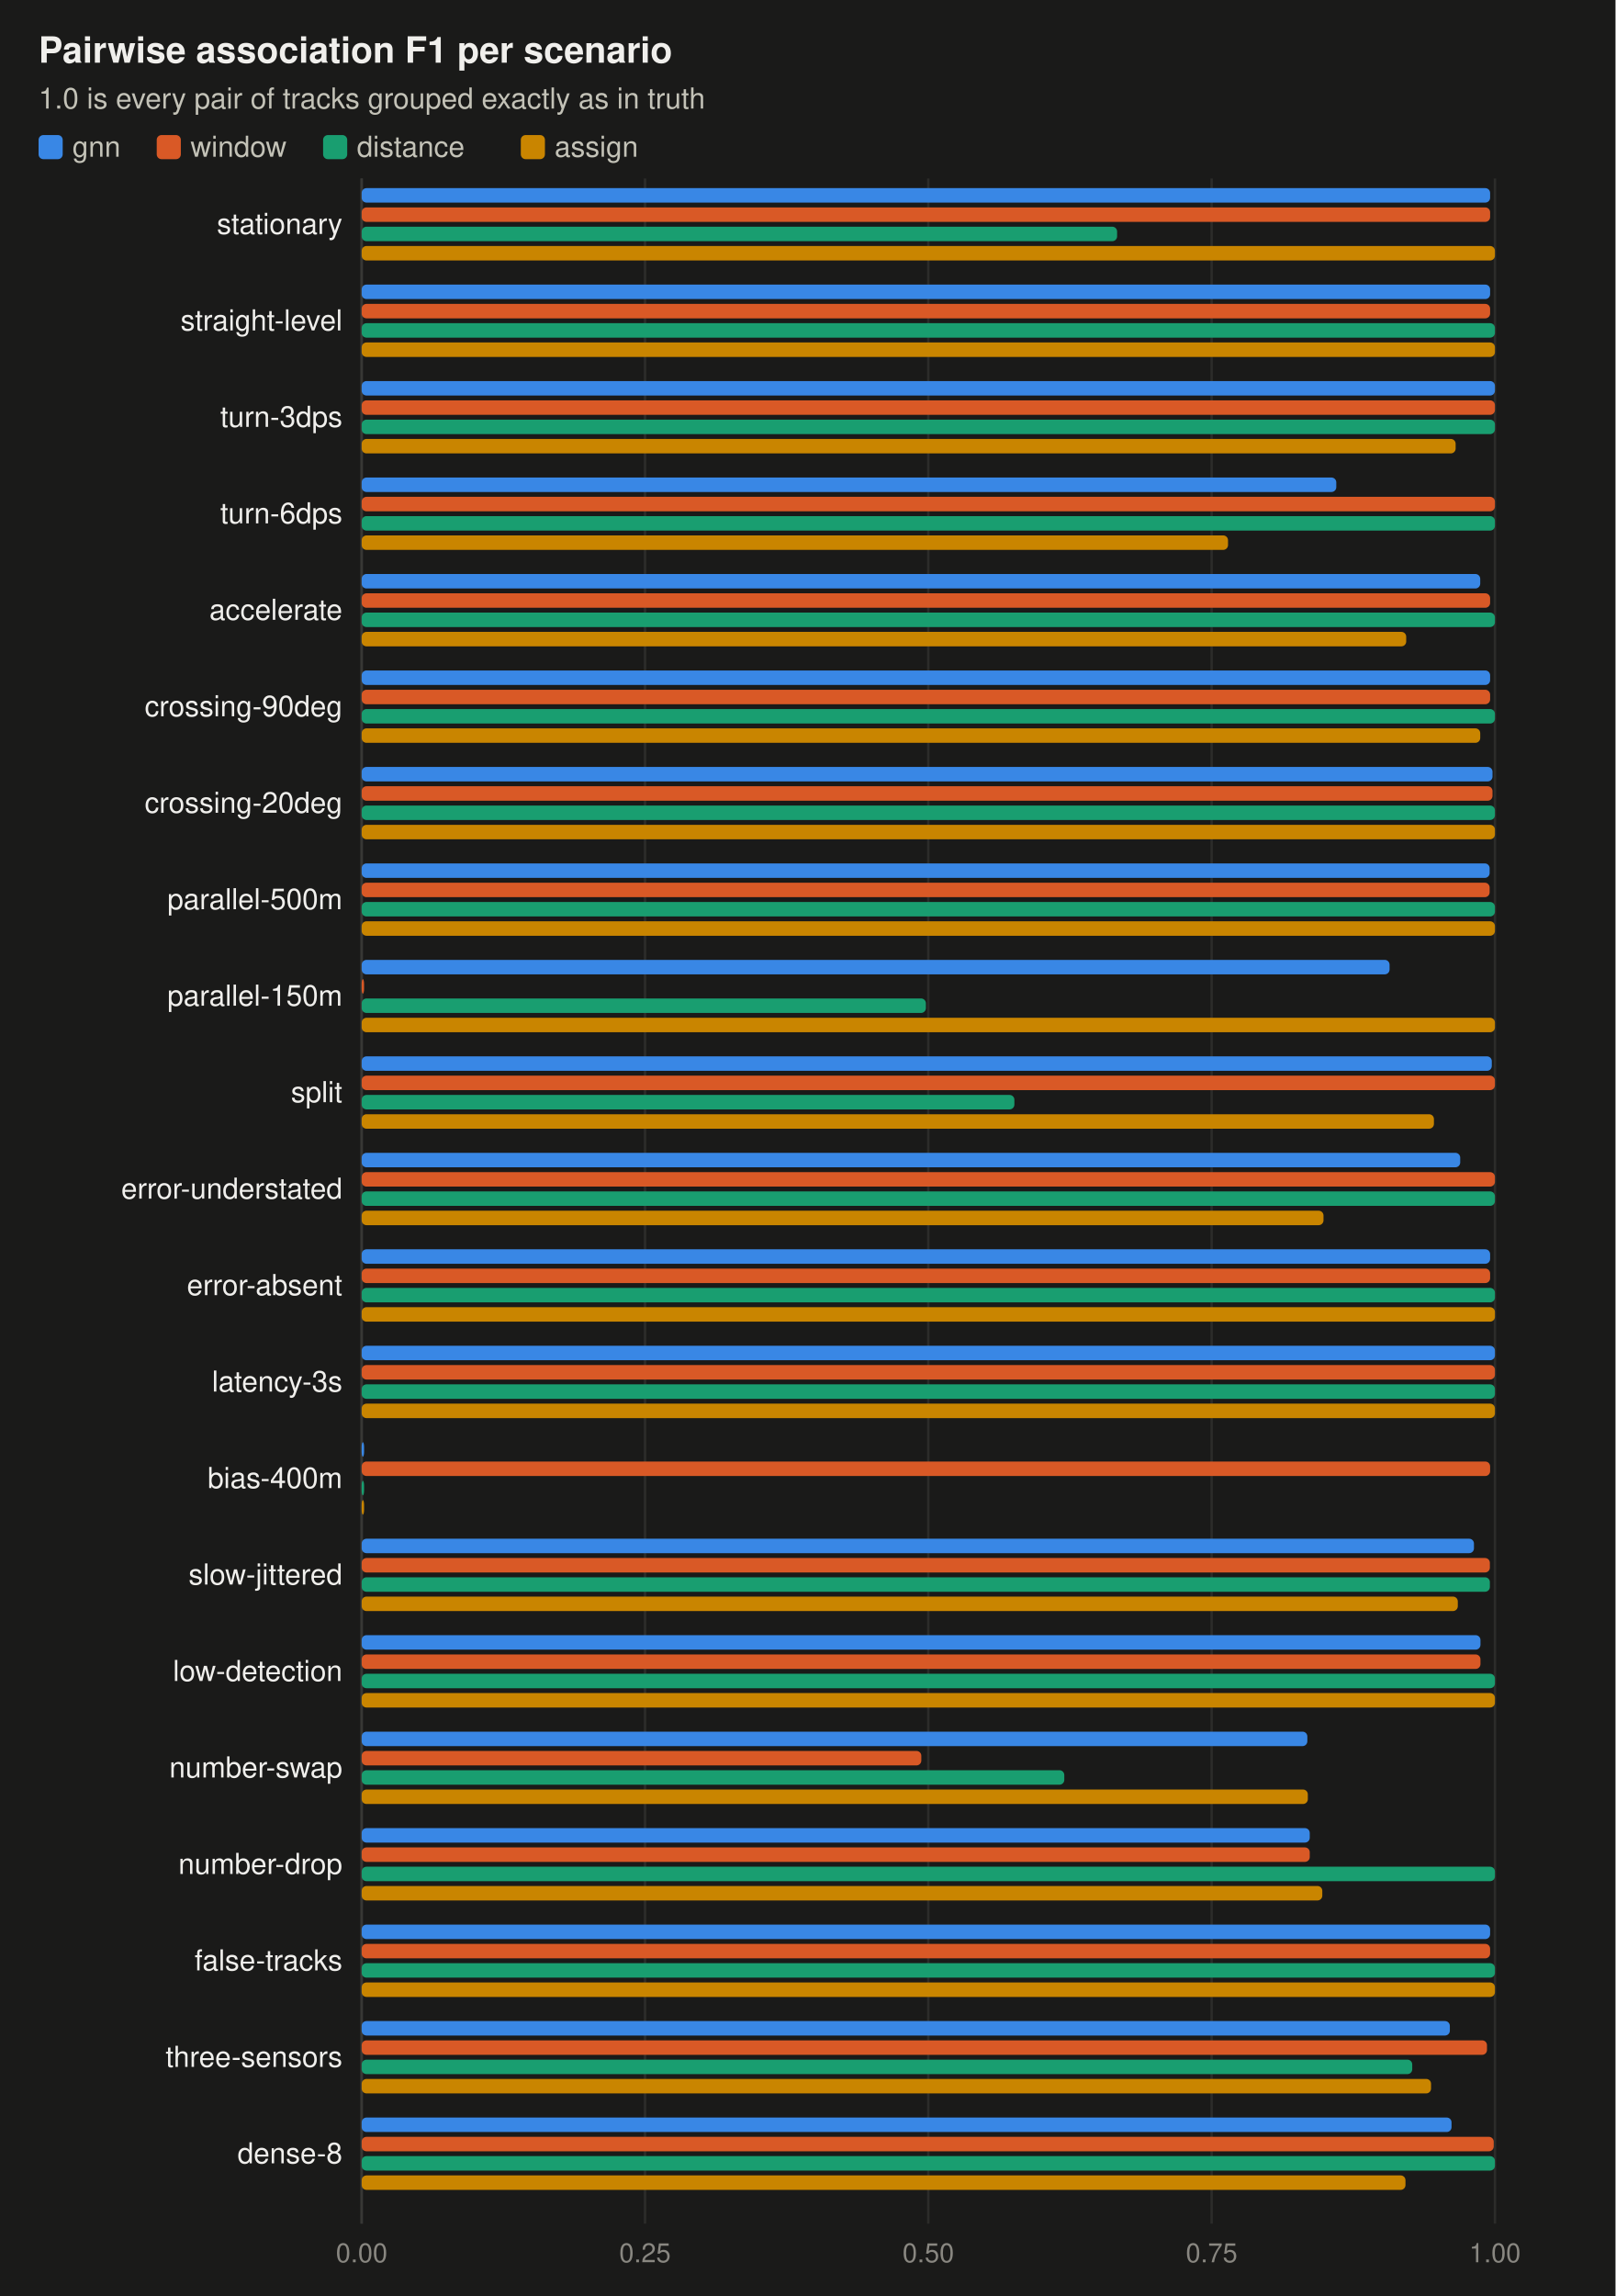
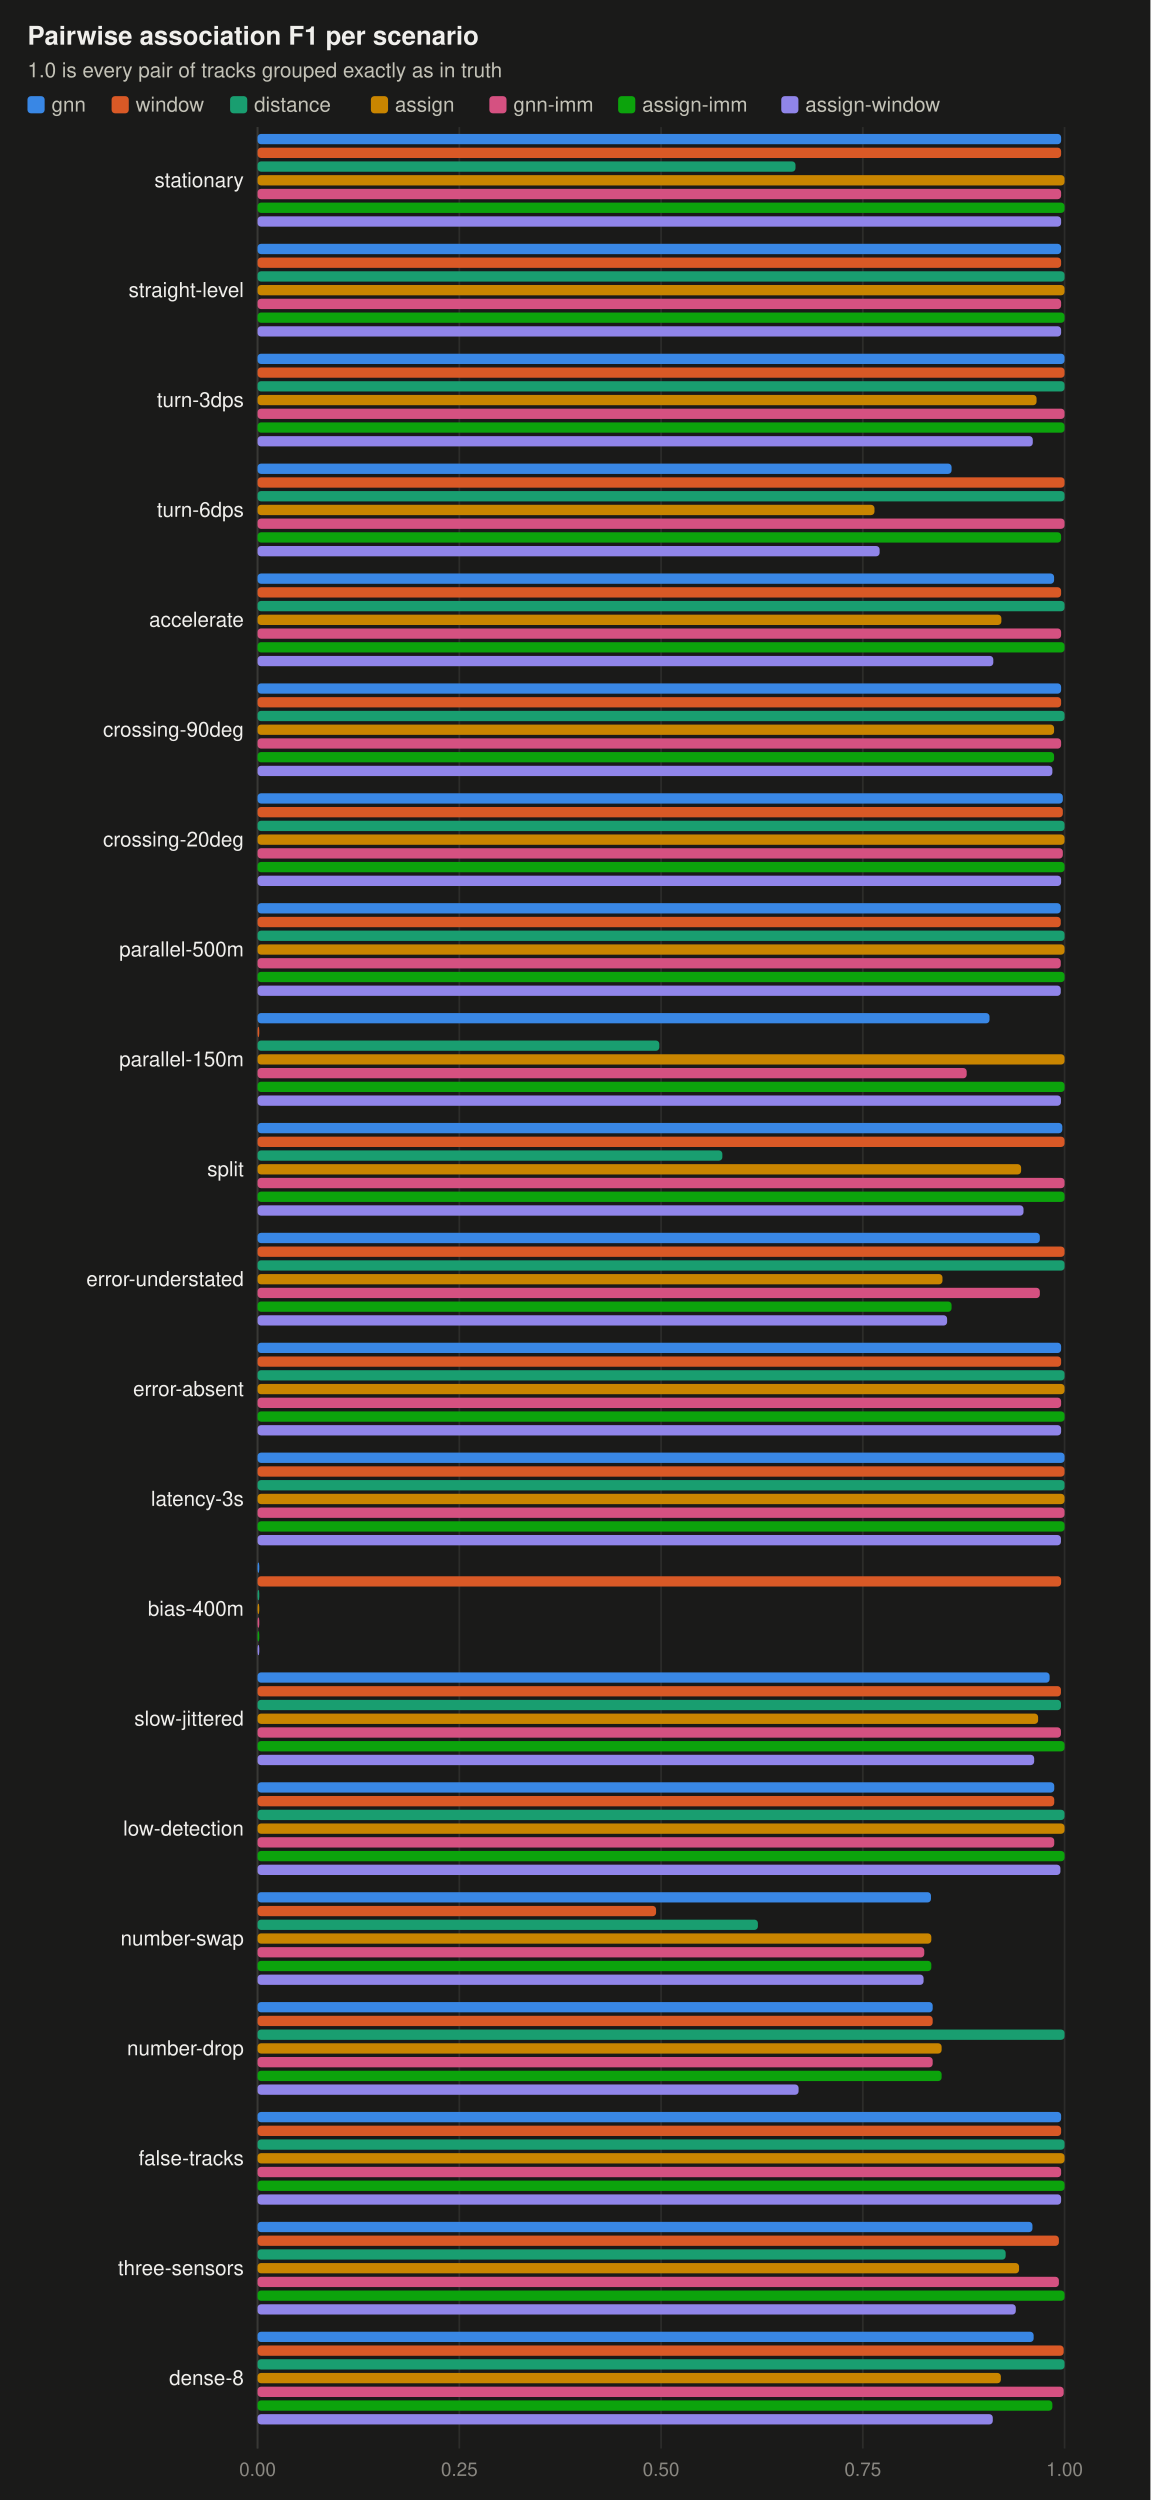
- <svg xmlns="http://www.w3.org/2000/svg" width="670" height="952" viewBox="0 0 670 952" font-family="-apple-system, BlinkMacSystemFont, 'Segoe UI', Helvetica, Arial, sans-serif" role="img" aria-label="Pairwise association F1 per scenario">
+ <svg xmlns="http://www.w3.org/2000/svg" width="670" height="1456" viewBox="0 0 670 1456" font-family="-apple-system, BlinkMacSystemFont, 'Segoe UI', Helvetica, Arial, sans-serif" role="img" aria-label="Pairwise association F1 per scenario">
  <rect width="100%" height="100%" fill="#1a1a19" />
  <text x="16" y="26" font-size="15" font-weight="600" fill="#f0efec">Pairwise association F1 per scenario</text>
  <text x="16" y="45" font-size="12" fill="#c3c2b7">1.0 is every pair of tracks grouped exactly as in truth</text>
  <rect x="16" y="56" width="10" height="10" rx="2" fill="#3987e5" />
  <text x="30" y="65" font-size="12" fill="#c3c2b7">gnn</text>
  <rect x="65" y="56" width="10" height="10" rx="2" fill="#d95926" />
  <text x="79" y="65" font-size="12" fill="#c3c2b7">window</text>
  <rect x="134" y="56" width="10" height="10" rx="2" fill="#199e70" />
  <text x="148" y="65" font-size="12" fill="#c3c2b7">distance</text>
  <rect x="216" y="56" width="10" height="10" rx="2" fill="#c98500" />
  <text x="230" y="65" font-size="12" fill="#c3c2b7">assign</text>
-   <line x1="150.0" y1="74" x2="150.0" y2="922" stroke="#2c2c2a" stroke-width="1" />
-   <text x="150.0" y="938" font-size="11" text-anchor="middle" fill="#898781">0.00</text>
-   <line x1="267.5" y1="74" x2="267.5" y2="922" stroke="#2c2c2a" stroke-width="1" />
-   <text x="267.5" y="938" font-size="11" text-anchor="middle" fill="#898781">0.25</text>
-   <line x1="385.0" y1="74" x2="385.0" y2="922" stroke="#2c2c2a" stroke-width="1" />
-   <text x="385.0" y="938" font-size="11" text-anchor="middle" fill="#898781">0.50</text>
-   <line x1="502.5" y1="74" x2="502.5" y2="922" stroke="#2c2c2a" stroke-width="1" />
-   <text x="502.5" y="938" font-size="11" text-anchor="middle" fill="#898781">0.75</text>
-   <line x1="620.0" y1="74" x2="620.0" y2="922" stroke="#2c2c2a" stroke-width="1" />
-   <text x="620.0" y="938" font-size="11" text-anchor="middle" fill="#898781">1.00</text>
-   <line x1="150" y1="74" x2="150" y2="922" stroke="#383835" stroke-width="1" />
-   <text x="142" y="97.0" font-size="12" text-anchor="end" fill="#f0efec">stationary</text>
+   <rect x="285" y="56" width="10" height="10" rx="2" fill="#d55181" />
+   <text x="299" y="65" font-size="12" fill="#c3c2b7">gnn-imm</text>
+   <rect x="360" y="56" width="10" height="10" rx="2" fill="#0ca30c" />
+   <text x="374" y="65" font-size="12" fill="#c3c2b7">assign-imm</text>
+   <rect x="455" y="56" width="10" height="10" rx="2" fill="#9085e9" />
+   <text x="469" y="65" font-size="12" fill="#c3c2b7">assign-window</text>
+   <line x1="150.0" y1="74" x2="150.0" y2="1426" stroke="#2c2c2a" stroke-width="1" />
+   <text x="150.0" y="1442" font-size="11" text-anchor="middle" fill="#898781">0.00</text>
+   <line x1="267.5" y1="74" x2="267.5" y2="1426" stroke="#2c2c2a" stroke-width="1" />
+   <text x="267.5" y="1442" font-size="11" text-anchor="middle" fill="#898781">0.25</text>
+   <line x1="385.0" y1="74" x2="385.0" y2="1426" stroke="#2c2c2a" stroke-width="1" />
+   <text x="385.0" y="1442" font-size="11" text-anchor="middle" fill="#898781">0.50</text>
+   <line x1="502.5" y1="74" x2="502.5" y2="1426" stroke="#2c2c2a" stroke-width="1" />
+   <text x="502.5" y="1442" font-size="11" text-anchor="middle" fill="#898781">0.75</text>
+   <line x1="620.0" y1="74" x2="620.0" y2="1426" stroke="#2c2c2a" stroke-width="1" />
+   <text x="620.0" y="1442" font-size="11" text-anchor="middle" fill="#898781">1.00</text>
+   <line x1="150" y1="74" x2="150" y2="1426" stroke="#383835" stroke-width="1" />
+   <text x="142" y="109.0" font-size="12" text-anchor="end" fill="#f0efec">stationary</text>
  <rect x="150" y="78" width="468.0" height="6" rx="2" fill="#3987e5" />
  <rect x="150" y="86" width="468.0" height="6" rx="2" fill="#d95926" />
  <rect x="150" y="94" width="313.3" height="6" rx="2" fill="#199e70" />
  <rect x="150" y="102" width="470.0" height="6" rx="2" fill="#c98500" />
-   <text x="142" y="137.0" font-size="12" text-anchor="end" fill="#f0efec">straight-level</text>
-   <rect x="150" y="118" width="468.0" height="6" rx="2" fill="#3987e5" />
-   <rect x="150" y="126" width="468.0" height="6" rx="2" fill="#d95926" />
-   <rect x="150" y="134" width="470.0" height="6" rx="2" fill="#199e70" />
-   <rect x="150" y="142" width="470.0" height="6" rx="2" fill="#c98500" />
-   <text x="142" y="177.0" font-size="12" text-anchor="end" fill="#f0efec">turn-3dps</text>
-   <rect x="150" y="158" width="470.0" height="6" rx="2" fill="#3987e5" />
-   <rect x="150" y="166" width="470.0" height="6" rx="2" fill="#d95926" />
-   <rect x="150" y="174" width="470.0" height="6" rx="2" fill="#199e70" />
-   <rect x="150" y="182" width="453.7" height="6" rx="2" fill="#c98500" />
-   <text x="142" y="217.0" font-size="12" text-anchor="end" fill="#f0efec">turn-6dps</text>
-   <rect x="150" y="198" width="404.2" height="6" rx="2" fill="#3987e5" />
-   <rect x="150" y="206" width="470.0" height="6" rx="2" fill="#d95926" />
-   <rect x="150" y="214" width="470.0" height="6" rx="2" fill="#199e70" />
-   <rect x="150" y="222" width="359.3" height="6" rx="2" fill="#c98500" />
-   <text x="142" y="257.0" font-size="12" text-anchor="end" fill="#f0efec">accelerate</text>
-   <rect x="150" y="238" width="463.9" height="6" rx="2" fill="#3987e5" />
-   <rect x="150" y="246" width="468.0" height="6" rx="2" fill="#d95926" />
-   <rect x="150" y="254" width="470.0" height="6" rx="2" fill="#199e70" />
-   <rect x="150" y="262" width="433.2" height="6" rx="2" fill="#c98500" />
-   <text x="142" y="297.0" font-size="12" text-anchor="end" fill="#f0efec">crossing-90deg</text>
-   <rect x="150" y="278" width="468.0" height="6" rx="2" fill="#3987e5" />
-   <rect x="150" y="286" width="468.0" height="6" rx="2" fill="#d95926" />
-   <rect x="150" y="294" width="470.0" height="6" rx="2" fill="#199e70" />
-   <rect x="150" y="302" width="463.9" height="6" rx="2" fill="#c98500" />
-   <text x="142" y="337.0" font-size="12" text-anchor="end" fill="#f0efec">crossing-20deg</text>
-   <rect x="150" y="318" width="469.0" height="6" rx="2" fill="#3987e5" />
-   <rect x="150" y="326" width="469.0" height="6" rx="2" fill="#d95926" />
-   <rect x="150" y="334" width="470.0" height="6" rx="2" fill="#199e70" />
-   <rect x="150" y="342" width="470.0" height="6" rx="2" fill="#c98500" />
-   <text x="142" y="377.0" font-size="12" text-anchor="end" fill="#f0efec">parallel-500m</text>
-   <rect x="150" y="358" width="467.8" height="6" rx="2" fill="#3987e5" />
-   <rect x="150" y="366" width="467.8" height="6" rx="2" fill="#d95926" />
-   <rect x="150" y="374" width="470.0" height="6" rx="2" fill="#199e70" />
-   <rect x="150" y="382" width="470.0" height="6" rx="2" fill="#c98500" />
-   <text x="142" y="417.0" font-size="12" text-anchor="end" fill="#f0efec">parallel-150m</text>
-   <rect x="150" y="398" width="426.3" height="6" rx="2" fill="#3987e5" />
-   <rect x="150" y="406" width="1.0" height="6" rx="2" fill="#d95926" />
-   <rect x="150" y="414" width="234.0" height="6" rx="2" fill="#199e70" />
-   <rect x="150" y="422" width="470.0" height="6" rx="2" fill="#c98500" />
-   <text x="142" y="457.0" font-size="12" text-anchor="end" fill="#f0efec">split</text>
-   <rect x="150" y="438" width="468.7" height="6" rx="2" fill="#3987e5" />
-   <rect x="150" y="446" width="470.0" height="6" rx="2" fill="#d95926" />
-   <rect x="150" y="454" width="270.7" height="6" rx="2" fill="#199e70" />
-   <rect x="150" y="462" width="444.7" height="6" rx="2" fill="#c98500" />
-   <text x="142" y="497.0" font-size="12" text-anchor="end" fill="#f0efec">error-understated</text>
-   <rect x="150" y="478" width="455.6" height="6" rx="2" fill="#3987e5" />
-   <rect x="150" y="486" width="470.0" height="6" rx="2" fill="#d95926" />
-   <rect x="150" y="494" width="470.0" height="6" rx="2" fill="#199e70" />
-   <rect x="150" y="502" width="398.9" height="6" rx="2" fill="#c98500" />
-   <text x="142" y="537.0" font-size="12" text-anchor="end" fill="#f0efec">error-absent</text>
-   <rect x="150" y="518" width="468.0" height="6" rx="2" fill="#3987e5" />
-   <rect x="150" y="526" width="468.0" height="6" rx="2" fill="#d95926" />
-   <rect x="150" y="534" width="470.0" height="6" rx="2" fill="#199e70" />
-   <rect x="150" y="542" width="470.0" height="6" rx="2" fill="#c98500" />
-   <text x="142" y="577.0" font-size="12" text-anchor="end" fill="#f0efec">latency-3s</text>
-   <rect x="150" y="558" width="470.0" height="6" rx="2" fill="#3987e5" />
-   <rect x="150" y="566" width="470.0" height="6" rx="2" fill="#d95926" />
-   <rect x="150" y="574" width="470.0" height="6" rx="2" fill="#199e70" />
-   <rect x="150" y="582" width="470.0" height="6" rx="2" fill="#c98500" />
-   <text x="142" y="617.0" font-size="12" text-anchor="end" fill="#f0efec">bias-400m</text>
-   <rect x="150" y="598" width="1.0" height="6" rx="2" fill="#3987e5" />
-   <rect x="150" y="606" width="468.0" height="6" rx="2" fill="#d95926" />
-   <rect x="150" y="614" width="1.0" height="6" rx="2" fill="#199e70" />
-   <rect x="150" y="622" width="1.0" height="6" rx="2" fill="#c98500" />
-   <text x="142" y="657.0" font-size="12" text-anchor="end" fill="#f0efec">slow-jittered</text>
-   <rect x="150" y="638" width="461.3" height="6" rx="2" fill="#3987e5" />
-   <rect x="150" y="646" width="467.9" height="6" rx="2" fill="#d95926" />
-   <rect x="150" y="654" width="467.9" height="6" rx="2" fill="#199e70" />
-   <rect x="150" y="662" width="454.6" height="6" rx="2" fill="#c98500" />
-   <text x="142" y="697.0" font-size="12" text-anchor="end" fill="#f0efec">low-detection</text>
-   <rect x="150" y="678" width="464.0" height="6" rx="2" fill="#3987e5" />
-   <rect x="150" y="686" width="464.0" height="6" rx="2" fill="#d95926" />
-   <rect x="150" y="694" width="470.0" height="6" rx="2" fill="#199e70" />
-   <rect x="150" y="702" width="470.0" height="6" rx="2" fill="#c98500" />
-   <text x="142" y="737.0" font-size="12" text-anchor="end" fill="#f0efec">number-swap</text>
-   <rect x="150" y="718" width="392.2" height="6" rx="2" fill="#3987e5" />
-   <rect x="150" y="726" width="232.1" height="6" rx="2" fill="#d95926" />
-   <rect x="150" y="734" width="291.4" height="6" rx="2" fill="#199e70" />
-   <rect x="150" y="742" width="392.4" height="6" rx="2" fill="#c98500" />
-   <text x="142" y="777.0" font-size="12" text-anchor="end" fill="#f0efec">number-drop</text>
-   <rect x="150" y="758" width="393.2" height="6" rx="2" fill="#3987e5" />
-   <rect x="150" y="766" width="393.2" height="6" rx="2" fill="#d95926" />
-   <rect x="150" y="774" width="470.0" height="6" rx="2" fill="#199e70" />
-   <rect x="150" y="782" width="398.4" height="6" rx="2" fill="#c98500" />
-   <text x="142" y="817.0" font-size="12" text-anchor="end" fill="#f0efec">false-tracks</text>
-   <rect x="150" y="798" width="468.0" height="6" rx="2" fill="#3987e5" />
-   <rect x="150" y="806" width="468.0" height="6" rx="2" fill="#d95926" />
-   <rect x="150" y="814" width="470.0" height="6" rx="2" fill="#199e70" />
-   <rect x="150" y="822" width="470.0" height="6" rx="2" fill="#c98500" />
-   <text x="142" y="857.0" font-size="12" text-anchor="end" fill="#f0efec">three-sensors</text>
-   <rect x="150" y="838" width="451.3" height="6" rx="2" fill="#3987e5" />
-   <rect x="150" y="846" width="466.7" height="6" rx="2" fill="#d95926" />
-   <rect x="150" y="854" width="435.7" height="6" rx="2" fill="#199e70" />
-   <rect x="150" y="862" width="443.5" height="6" rx="2" fill="#c98500" />
-   <text x="142" y="897.0" font-size="12" text-anchor="end" fill="#f0efec">dense-8</text>
-   <rect x="150" y="878" width="452.0" height="6" rx="2" fill="#3987e5" />
-   <rect x="150" y="886" width="469.5" height="6" rx="2" fill="#d95926" />
-   <rect x="150" y="894" width="470.0" height="6" rx="2" fill="#199e70" />
-   <rect x="150" y="902" width="432.9" height="6" rx="2" fill="#c98500" />
+   <rect x="150" y="110" width="468.0" height="6" rx="2" fill="#d55181" />
+   <rect x="150" y="118" width="470.0" height="6" rx="2" fill="#0ca30c" />
+   <rect x="150" y="126" width="468.0" height="6" rx="2" fill="#9085e9" />
+   <text x="142" y="173.0" font-size="12" text-anchor="end" fill="#f0efec">straight-level</text>
+   <rect x="150" y="142" width="468.0" height="6" rx="2" fill="#3987e5" />
+   <rect x="150" y="150" width="468.0" height="6" rx="2" fill="#d95926" />
+   <rect x="150" y="158" width="470.0" height="6" rx="2" fill="#199e70" />
+   <rect x="150" y="166" width="470.0" height="6" rx="2" fill="#c98500" />
+   <rect x="150" y="174" width="468.0" height="6" rx="2" fill="#d55181" />
+   <rect x="150" y="182" width="470.0" height="6" rx="2" fill="#0ca30c" />
+   <rect x="150" y="190" width="468.0" height="6" rx="2" fill="#9085e9" />
+   <text x="142" y="237.0" font-size="12" text-anchor="end" fill="#f0efec">turn-3dps</text>
+   <rect x="150" y="206" width="470.0" height="6" rx="2" fill="#3987e5" />
+   <rect x="150" y="214" width="470.0" height="6" rx="2" fill="#d95926" />
+   <rect x="150" y="222" width="470.0" height="6" rx="2" fill="#199e70" />
+   <rect x="150" y="230" width="453.7" height="6" rx="2" fill="#c98500" />
+   <rect x="150" y="238" width="470.0" height="6" rx="2" fill="#d55181" />
+   <rect x="150" y="246" width="470.0" height="6" rx="2" fill="#0ca30c" />
+   <rect x="150" y="254" width="451.5" height="6" rx="2" fill="#9085e9" />
+   <text x="142" y="301.0" font-size="12" text-anchor="end" fill="#f0efec">turn-6dps</text>
+   <rect x="150" y="270" width="404.2" height="6" rx="2" fill="#3987e5" />
+   <rect x="150" y="278" width="470.0" height="6" rx="2" fill="#d95926" />
+   <rect x="150" y="286" width="470.0" height="6" rx="2" fill="#199e70" />
+   <rect x="150" y="294" width="359.3" height="6" rx="2" fill="#c98500" />
+   <rect x="150" y="302" width="470.0" height="6" rx="2" fill="#d55181" />
+   <rect x="150" y="310" width="468.0" height="6" rx="2" fill="#0ca30c" />
+   <rect x="150" y="318" width="362.3" height="6" rx="2" fill="#9085e9" />
+   <text x="142" y="365.0" font-size="12" text-anchor="end" fill="#f0efec">accelerate</text>
+   <rect x="150" y="334" width="463.9" height="6" rx="2" fill="#3987e5" />
+   <rect x="150" y="342" width="468.0" height="6" rx="2" fill="#d95926" />
+   <rect x="150" y="350" width="470.0" height="6" rx="2" fill="#199e70" />
+   <rect x="150" y="358" width="433.2" height="6" rx="2" fill="#c98500" />
+   <rect x="150" y="366" width="468.0" height="6" rx="2" fill="#d55181" />
+   <rect x="150" y="374" width="470.0" height="6" rx="2" fill="#0ca30c" />
+   <rect x="150" y="382" width="428.5" height="6" rx="2" fill="#9085e9" />
+   <text x="142" y="429.0" font-size="12" text-anchor="end" fill="#f0efec">crossing-90deg</text>
+   <rect x="150" y="398" width="468.0" height="6" rx="2" fill="#3987e5" />
+   <rect x="150" y="406" width="468.0" height="6" rx="2" fill="#d95926" />
+   <rect x="150" y="414" width="470.0" height="6" rx="2" fill="#199e70" />
+   <rect x="150" y="422" width="463.9" height="6" rx="2" fill="#c98500" />
+   <rect x="150" y="430" width="468.0" height="6" rx="2" fill="#d55181" />
+   <rect x="150" y="438" width="463.9" height="6" rx="2" fill="#0ca30c" />
+   <rect x="150" y="446" width="462.9" height="6" rx="2" fill="#9085e9" />
+   <text x="142" y="493.0" font-size="12" text-anchor="end" fill="#f0efec">crossing-20deg</text>
+   <rect x="150" y="462" width="469.0" height="6" rx="2" fill="#3987e5" />
+   <rect x="150" y="470" width="469.0" height="6" rx="2" fill="#d95926" />
+   <rect x="150" y="478" width="470.0" height="6" rx="2" fill="#199e70" />
+   <rect x="150" y="486" width="470.0" height="6" rx="2" fill="#c98500" />
+   <rect x="150" y="494" width="469.0" height="6" rx="2" fill="#d55181" />
+   <rect x="150" y="502" width="470.0" height="6" rx="2" fill="#0ca30c" />
+   <rect x="150" y="510" width="468.0" height="6" rx="2" fill="#9085e9" />
+   <text x="142" y="557.0" font-size="12" text-anchor="end" fill="#f0efec">parallel-500m</text>
+   <rect x="150" y="526" width="467.8" height="6" rx="2" fill="#3987e5" />
+   <rect x="150" y="534" width="467.8" height="6" rx="2" fill="#d95926" />
+   <rect x="150" y="542" width="470.0" height="6" rx="2" fill="#199e70" />
+   <rect x="150" y="550" width="470.0" height="6" rx="2" fill="#c98500" />
+   <rect x="150" y="558" width="467.8" height="6" rx="2" fill="#d55181" />
+   <rect x="150" y="566" width="470.0" height="6" rx="2" fill="#0ca30c" />
+   <rect x="150" y="574" width="467.8" height="6" rx="2" fill="#9085e9" />
+   <text x="142" y="621.0" font-size="12" text-anchor="end" fill="#f0efec">parallel-150m</text>
+   <rect x="150" y="590" width="426.3" height="6" rx="2" fill="#3987e5" />
+   <rect x="150" y="598" width="1.0" height="6" rx="2" fill="#d95926" />
+   <rect x="150" y="606" width="234.0" height="6" rx="2" fill="#199e70" />
+   <rect x="150" y="614" width="470.0" height="6" rx="2" fill="#c98500" />
+   <rect x="150" y="622" width="413.0" height="6" rx="2" fill="#d55181" />
+   <rect x="150" y="630" width="470.0" height="6" rx="2" fill="#0ca30c" />
+   <rect x="150" y="638" width="467.9" height="6" rx="2" fill="#9085e9" />
+   <text x="142" y="685.0" font-size="12" text-anchor="end" fill="#f0efec">split</text>
+   <rect x="150" y="654" width="468.7" height="6" rx="2" fill="#3987e5" />
+   <rect x="150" y="662" width="470.0" height="6" rx="2" fill="#d95926" />
+   <rect x="150" y="670" width="270.7" height="6" rx="2" fill="#199e70" />
+   <rect x="150" y="678" width="444.7" height="6" rx="2" fill="#c98500" />
+   <rect x="150" y="686" width="470.0" height="6" rx="2" fill="#d55181" />
+   <rect x="150" y="694" width="470.0" height="6" rx="2" fill="#0ca30c" />
+   <rect x="150" y="702" width="446.1" height="6" rx="2" fill="#9085e9" />
+   <text x="142" y="749.0" font-size="12" text-anchor="end" fill="#f0efec">error-understated</text>
+   <rect x="150" y="718" width="455.6" height="6" rx="2" fill="#3987e5" />
+   <rect x="150" y="726" width="470.0" height="6" rx="2" fill="#d95926" />
+   <rect x="150" y="734" width="470.0" height="6" rx="2" fill="#199e70" />
+   <rect x="150" y="742" width="398.9" height="6" rx="2" fill="#c98500" />
+   <rect x="150" y="750" width="455.6" height="6" rx="2" fill="#d55181" />
+   <rect x="150" y="758" width="404.2" height="6" rx="2" fill="#0ca30c" />
+   <rect x="150" y="766" width="401.6" height="6" rx="2" fill="#9085e9" />
+   <text x="142" y="813.0" font-size="12" text-anchor="end" fill="#f0efec">error-absent</text>
+   <rect x="150" y="782" width="468.0" height="6" rx="2" fill="#3987e5" />
+   <rect x="150" y="790" width="468.0" height="6" rx="2" fill="#d95926" />
+   <rect x="150" y="798" width="470.0" height="6" rx="2" fill="#199e70" />
+   <rect x="150" y="806" width="470.0" height="6" rx="2" fill="#c98500" />
+   <rect x="150" y="814" width="468.0" height="6" rx="2" fill="#d55181" />
+   <rect x="150" y="822" width="470.0" height="6" rx="2" fill="#0ca30c" />
+   <rect x="150" y="830" width="468.0" height="6" rx="2" fill="#9085e9" />
+   <text x="142" y="877.0" font-size="12" text-anchor="end" fill="#f0efec">latency-3s</text>
+   <rect x="150" y="846" width="470.0" height="6" rx="2" fill="#3987e5" />
+   <rect x="150" y="854" width="470.0" height="6" rx="2" fill="#d95926" />
+   <rect x="150" y="862" width="470.0" height="6" rx="2" fill="#199e70" />
+   <rect x="150" y="870" width="470.0" height="6" rx="2" fill="#c98500" />
+   <rect x="150" y="878" width="470.0" height="6" rx="2" fill="#d55181" />
+   <rect x="150" y="886" width="470.0" height="6" rx="2" fill="#0ca30c" />
+   <rect x="150" y="894" width="467.9" height="6" rx="2" fill="#9085e9" />
+   <text x="142" y="941.0" font-size="12" text-anchor="end" fill="#f0efec">bias-400m</text>
+   <rect x="150" y="910" width="1.0" height="6" rx="2" fill="#3987e5" />
+   <rect x="150" y="918" width="468.0" height="6" rx="2" fill="#d95926" />
+   <rect x="150" y="926" width="1.0" height="6" rx="2" fill="#199e70" />
+   <rect x="150" y="934" width="1.0" height="6" rx="2" fill="#c98500" />
+   <rect x="150" y="942" width="1.0" height="6" rx="2" fill="#d55181" />
+   <rect x="150" y="950" width="1.0" height="6" rx="2" fill="#0ca30c" />
+   <rect x="150" y="958" width="1.0" height="6" rx="2" fill="#9085e9" />
+   <text x="142" y="1005.0" font-size="12" text-anchor="end" fill="#f0efec">slow-jittered</text>
+   <rect x="150" y="974" width="461.3" height="6" rx="2" fill="#3987e5" />
+   <rect x="150" y="982" width="467.9" height="6" rx="2" fill="#d95926" />
+   <rect x="150" y="990" width="467.9" height="6" rx="2" fill="#199e70" />
+   <rect x="150" y="998" width="454.6" height="6" rx="2" fill="#c98500" />
+   <rect x="150" y="1006" width="467.9" height="6" rx="2" fill="#d55181" />
+   <rect x="150" y="1014" width="470.0" height="6" rx="2" fill="#0ca30c" />
+   <rect x="150" y="1022" width="452.3" height="6" rx="2" fill="#9085e9" />
+   <text x="142" y="1069.0" font-size="12" text-anchor="end" fill="#f0efec">low-detection</text>
+   <rect x="150" y="1038" width="464.0" height="6" rx="2" fill="#3987e5" />
+   <rect x="150" y="1046" width="464.0" height="6" rx="2" fill="#d95926" />
+   <rect x="150" y="1054" width="470.0" height="6" rx="2" fill="#199e70" />
+   <rect x="150" y="1062" width="470.0" height="6" rx="2" fill="#c98500" />
+   <rect x="150" y="1070" width="464.0" height="6" rx="2" fill="#d55181" />
+   <rect x="150" y="1078" width="470.0" height="6" rx="2" fill="#0ca30c" />
+   <rect x="150" y="1086" width="467.6" height="6" rx="2" fill="#9085e9" />
+   <text x="142" y="1133.0" font-size="12" text-anchor="end" fill="#f0efec">number-swap</text>
+   <rect x="150" y="1102" width="392.2" height="6" rx="2" fill="#3987e5" />
+   <rect x="150" y="1110" width="232.1" height="6" rx="2" fill="#d95926" />
+   <rect x="150" y="1118" width="291.4" height="6" rx="2" fill="#199e70" />
+   <rect x="150" y="1126" width="392.4" height="6" rx="2" fill="#c98500" />
+   <rect x="150" y="1134" width="388.3" height="6" rx="2" fill="#d55181" />
+   <rect x="150" y="1142" width="392.4" height="6" rx="2" fill="#0ca30c" />
+   <rect x="150" y="1150" width="387.9" height="6" rx="2" fill="#9085e9" />
+   <text x="142" y="1197.0" font-size="12" text-anchor="end" fill="#f0efec">number-drop</text>
+   <rect x="150" y="1166" width="393.2" height="6" rx="2" fill="#3987e5" />
+   <rect x="150" y="1174" width="393.2" height="6" rx="2" fill="#d95926" />
+   <rect x="150" y="1182" width="470.0" height="6" rx="2" fill="#199e70" />
+   <rect x="150" y="1190" width="398.4" height="6" rx="2" fill="#c98500" />
+   <rect x="150" y="1198" width="393.2" height="6" rx="2" fill="#d55181" />
+   <rect x="150" y="1206" width="398.4" height="6" rx="2" fill="#0ca30c" />
+   <rect x="150" y="1214" width="315.1" height="6" rx="2" fill="#9085e9" />
+   <text x="142" y="1261.0" font-size="12" text-anchor="end" fill="#f0efec">false-tracks</text>
+   <rect x="150" y="1230" width="468.0" height="6" rx="2" fill="#3987e5" />
+   <rect x="150" y="1238" width="468.0" height="6" rx="2" fill="#d95926" />
+   <rect x="150" y="1246" width="470.0" height="6" rx="2" fill="#199e70" />
+   <rect x="150" y="1254" width="470.0" height="6" rx="2" fill="#c98500" />
+   <rect x="150" y="1262" width="468.0" height="6" rx="2" fill="#d55181" />
+   <rect x="150" y="1270" width="470.0" height="6" rx="2" fill="#0ca30c" />
+   <rect x="150" y="1278" width="468.0" height="6" rx="2" fill="#9085e9" />
+   <text x="142" y="1325.0" font-size="12" text-anchor="end" fill="#f0efec">three-sensors</text>
+   <rect x="150" y="1294" width="451.3" height="6" rx="2" fill="#3987e5" />
+   <rect x="150" y="1302" width="466.7" height="6" rx="2" fill="#d95926" />
+   <rect x="150" y="1310" width="435.7" height="6" rx="2" fill="#199e70" />
+   <rect x="150" y="1318" width="443.5" height="6" rx="2" fill="#c98500" />
+   <rect x="150" y="1326" width="466.7" height="6" rx="2" fill="#d55181" />
+   <rect x="150" y="1334" width="470.0" height="6" rx="2" fill="#0ca30c" />
+   <rect x="150" y="1342" width="441.6" height="6" rx="2" fill="#9085e9" />
+   <text x="142" y="1389.0" font-size="12" text-anchor="end" fill="#f0efec">dense-8</text>
+   <rect x="150" y="1358" width="452.0" height="6" rx="2" fill="#3987e5" />
+   <rect x="150" y="1366" width="469.5" height="6" rx="2" fill="#d95926" />
+   <rect x="150" y="1374" width="470.0" height="6" rx="2" fill="#199e70" />
+   <rect x="150" y="1382" width="432.9" height="6" rx="2" fill="#c98500" />
+   <rect x="150" y="1390" width="469.5" height="6" rx="2" fill="#d55181" />
+   <rect x="150" y="1398" width="462.9" height="6" rx="2" fill="#0ca30c" />
+   <rect x="150" y="1406" width="428.2" height="6" rx="2" fill="#9085e9" />
</svg>
